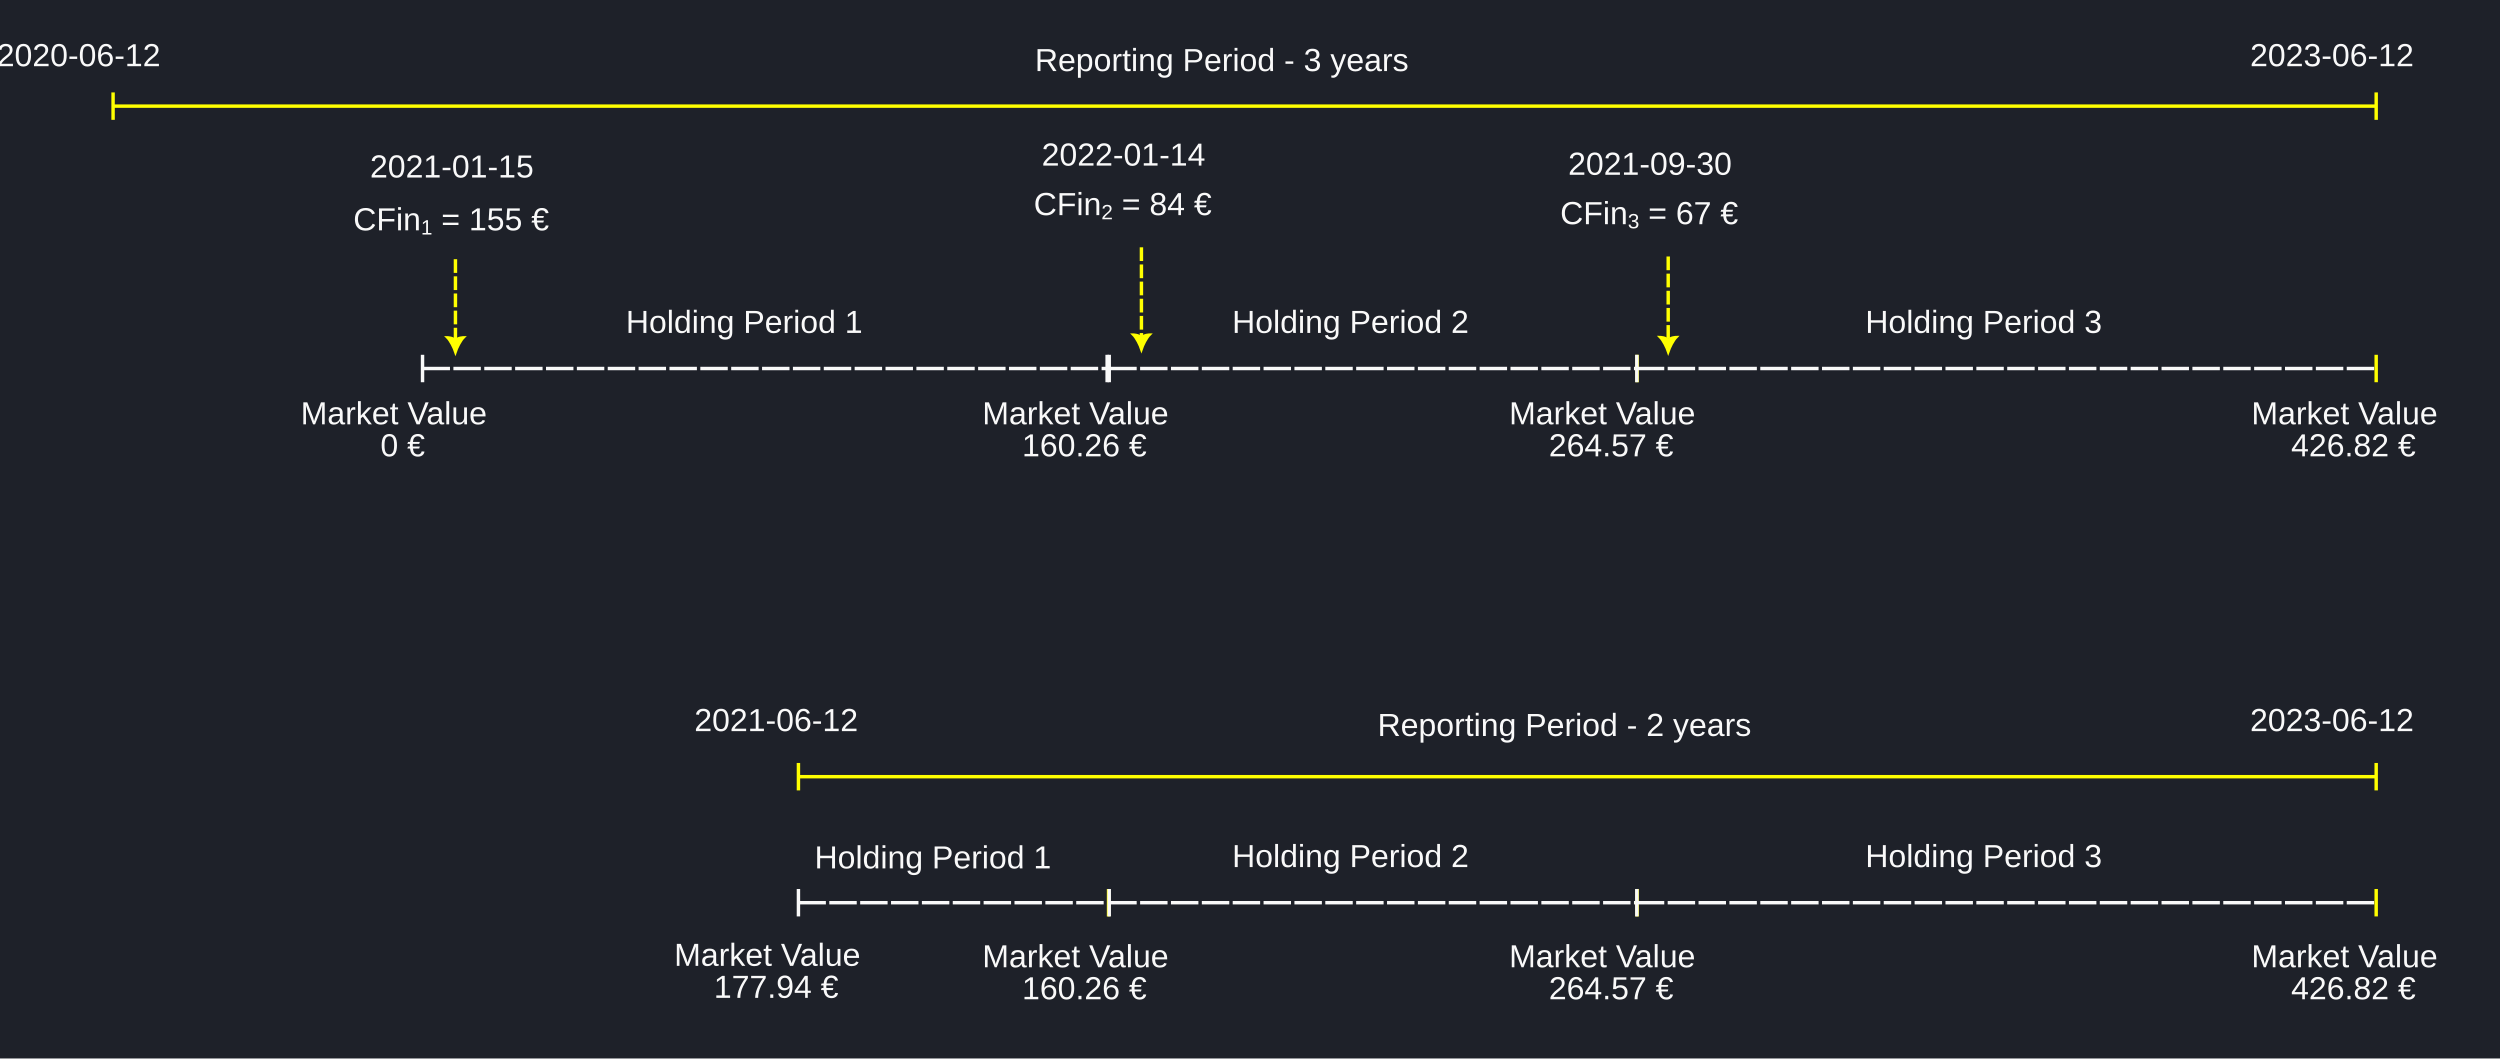
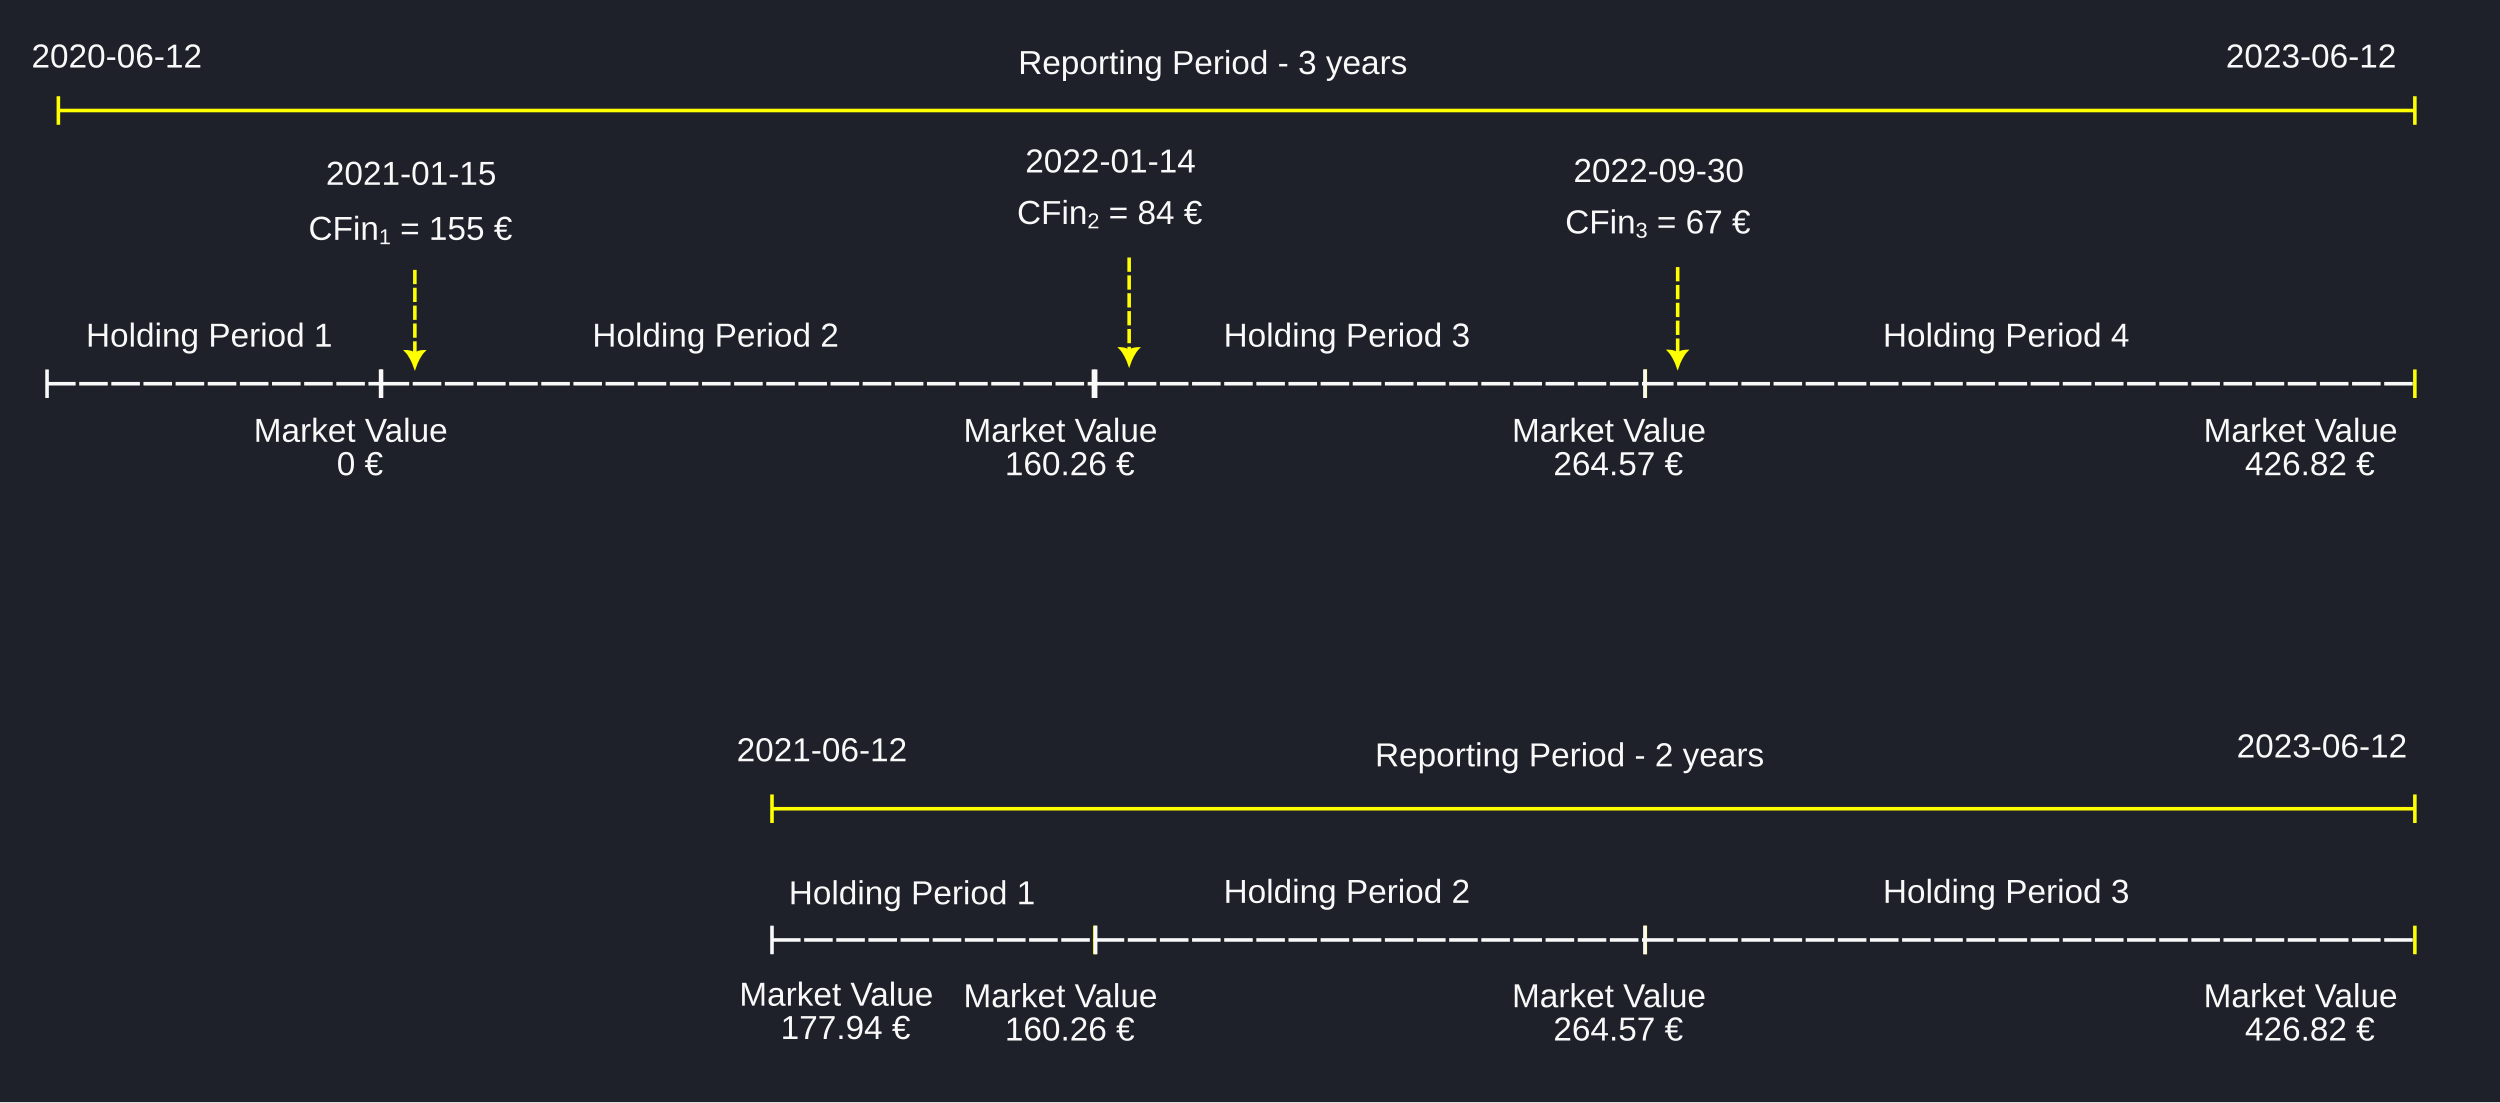
- <svg xmlns="http://www.w3.org/2000/svg" width="1457.773" height="617.204" viewBox="0 0 385.702 163.302" version="1.1" id="svg8">
+ <svg xmlns="http://www.w3.org/2000/svg" width="1400" height="617.204" viewBox="0 0 370.417 163.302" version="1.1" id="svg8">
  <defs id="defs2">
    <marker style="overflow:visible" id="ArrowTriangleStylized" refX="0" refY="0" orient="auto-start-reverse" markerWidth="1" markerHeight="1" viewBox="0 0 1 1" preserveAspectRatio="xMidYMid">
-       <path transform="scale(0.5)" style="fill:#ffff00;fill-rule:evenodd;stroke:#ffff00;stroke-width:1pt;stroke-opacity:1.0;fill-opacity:1.0" d="m 6,0 c -3,1 -7,3 -9,5 0,0 0,-4 2,-5 -2,-1 -2,-5 -2,-5 2,2 6,4 9,5 z" id="path13" />
+       <path transform="scale(0.5)" style="fill:#ffff00;fill-opacity:1;fill-rule:evenodd;stroke:#ffff00;stroke-width:1pt;stroke-opacity:1" d="m 6,0 c -3,1 -7,3 -9,5 0,0 0,-4 2,-5 -2,-1 -2,-5 -2,-5 2,2 6,4 9,5 z" id="path13" />
    </marker>
    <marker style="overflow:visible" id="Stop" refX="0" refY="0" orient="auto" markerWidth="1" markerHeight="1" viewBox="0 0 1 1" preserveAspectRatio="xMidYMid">
      <path style="fill:#f9f9f9;fill-opacity:1;stroke:#f9f9f9;stroke-width:1;stroke-opacity:1" d="M 0,4 V -4" id="path35" />
    </marker>
    <marker style="overflow:visible" id="marker46" refX="0" refY="0" orient="auto" markerWidth="1" markerHeight="1" viewBox="0 0 1 1" preserveAspectRatio="xMidYMid">
      <path style="fill:#ffff00;fill-opacity:1;stroke:#ffff00;stroke-width:1;stroke-opacity:1" d="M 0,4 V -4" id="path46" />
    </marker>
    <marker style="overflow:visible" id="marker2" refX="0" refY="0" orient="auto" markerWidth="1" markerHeight="1" viewBox="0 0 1 1" preserveAspectRatio="xMidYMid">
      <path style="fill:#ffff00;fill-opacity:1;stroke:#ffff00;stroke-width:1;stroke-opacity:1" d="M 0,4 V -4" id="path2" />
    </marker>
  </defs>
-   <g id="layer1" transform="matrix(0.9726625,0,0,1.022782,-74.4086,-30.20677)" style="display:inline;stroke-width:1.003">
-     <rect style="fill:#1e2129;fill-opacity:1;stroke:none;stroke-width:1.326;stroke-dasharray:7.958, 1.326;stroke-dashoffset:2.653;-inkscape-stroke:none" id="rect1" width="396.543" height="159.664" x="76.5" y="29.534" ry="3.7199935e-16" />
+   <g id="layer1" transform="matrix(0.9726625,0,0,1.022782,-83.2059,-30.20677)" style="display:inline;stroke-width:1.003">
+     <rect style="fill:#1e2129;fill-opacity:1;stroke:none;stroke-width:1.326;stroke-dasharray:7.958, 1.326;stroke-dashoffset:2.653;-inkscape-stroke:none" id="rect1" width="380.828" height="159.664" x="85.544" y="29.534" ry="3.7199935e-16" />
  </g>
-   <g id="layer2" transform="translate(-74.67715,-26.29347)">
+   <g id="layer2" transform="translate(-83.47445,-26.29347)">
    <text xml:space="preserve" style="font-size:4.939px;line-height:1.25;font-family:Arial;-inkscape-font-specification:Arial;letter-spacing:0px;word-spacing:0px;fill:#f9f9f9;stroke:none;stroke-width:0.265" x="192.931" y="77.656" id="text2">
-       <tspan style="line-height:1.25;text-align:center;text-anchor:middle;fill:#f9f9f9;stroke:none;stroke-width:0.265" x="192.931" y="77.656" id="tspan3">Holding Period 1</tspan>
+       <tspan style="line-height:1.25;text-align:center;text-anchor:middle;fill:#f9f9f9;stroke:none;stroke-width:0.265" x="192.931" y="77.656" id="tspan3">Holding Period 2</tspan>
    </text>
    <text xml:space="preserve" style="font-size:4.939px;line-height:1;font-family:Arial;-inkscape-font-specification:Arial;letter-spacing:0px;word-spacing:0px;fill:#f9f9f9;stroke:none;stroke-width:0.265" x="251.322" y="59.48" id="text11">
      <tspan style="line-height:1;text-align:center;text-anchor:middle;fill:#f9f9f9;stroke:none;stroke-width:0.265" x="251.322" y="59.48" id="tspan28">CFin<tspan style="font-size:65%;baseline-shift:sub;fill:#f9f9f9;stroke:none" id="tspan47">2</tspan> = 84 €</tspan>
    </text>
    <text xml:space="preserve" style="font-size:4.939px;line-height:1;font-family:Arial;-inkscape-font-specification:Arial;letter-spacing:0px;word-spacing:0px;fill:#f9f9f9;stroke:none;stroke-width:0.265" x="245.405" y="91.758" id="text15">
      <tspan style="line-height:1;text-align:center;text-anchor:middle;fill:#f9f9f9;stroke:none;stroke-width:0.265" x="245.405" y="91.758" id="tspan15">Market Value</tspan>
      <tspan style="line-height:1;text-align:center;text-anchor:middle;fill:#f9f9f9;stroke:none;stroke-width:0.265" x="245.405" y="96.697" id="tspan27">160.26 €</tspan>
    </text>
-     <text xml:space="preserve" style="font-size:4.939px;line-height:1;font-family:Arial;-inkscape-font-specification:Arial;letter-spacing:0px;word-spacing:0px;fill:#f9f9f9;stroke:none;stroke-width:0.265" x="441.196" y="91.758" id="text17">
-       <tspan style="line-height:1;text-align:center;text-anchor:middle;fill:#f9f9f9;stroke:none;stroke-width:0.265" x="441.196" y="91.758" id="tspan17">Market Value</tspan>
-       <tspan style="line-height:1;text-align:center;text-anchor:middle;fill:#f9f9f9;stroke:none;stroke-width:0.265" x="441.196" y="96.697" id="tspan33">426.82 €</tspan>
+     <text xml:space="preserve" style="font-size:4.939px;line-height:1;font-family:Arial;-inkscape-font-specification:Arial;letter-spacing:0px;word-spacing:0px;fill:#f9f9f9;stroke:none;stroke-width:0.265" x="429.147" y="91.758" id="text17">
+       <tspan style="line-height:1;text-align:center;text-anchor:middle;fill:#f9f9f9;stroke:none;stroke-width:0.265" x="429.147" y="91.758" id="tspan17">Market Value</tspan>
+       <tspan style="line-height:1;text-align:center;text-anchor:middle;fill:#f9f9f9;stroke:none;stroke-width:0.265" x="429.147" y="96.697" id="tspan33">426.82 €</tspan>
    </text>
    <text xml:space="preserve" style="font-size:4.939px;line-height:1;font-family:Arial;-inkscape-font-specification:Arial;letter-spacing:0px;word-spacing:0px;fill:#f9f9f9;stroke:none;stroke-width:0.265" x="332.545" y="60.877" id="text30">
      <tspan style="line-height:1;text-align:center;text-anchor:middle;fill:#f9f9f9;stroke:none;stroke-width:0.265" x="332.545" y="60.877" id="tspan30">CFin<tspan style="font-size:65%;baseline-shift:sub;fill:#f9f9f9;stroke:none" id="tspan48">3</tspan> = 67 €</tspan>
    </text>
    <text xml:space="preserve" style="font-size:4.939px;line-height:1;font-family:Arial;-inkscape-font-specification:Arial;letter-spacing:0px;word-spacing:0px;fill:#f9f9f9;stroke:none;stroke-width:0.265" x="326.676" y="91.758" id="text32">
      <tspan style="line-height:1;text-align:center;text-anchor:middle;fill:#f9f9f9;stroke:none;stroke-width:0.265" x="326.676" y="91.758" id="tspan31">Market Value</tspan>
      <tspan style="line-height:1;text-align:center;text-anchor:middle;fill:#f9f9f9;stroke:none;stroke-width:0.265" x="326.676" y="96.697" id="tspan32">264.57 €</tspan>
    </text>
    <text xml:space="preserve" style="font-size:4.939px;line-height:1;font-family:Arial;-inkscape-font-specification:Arial;letter-spacing:0px;word-spacing:0px;fill:#f9f9f9;stroke:none;stroke-width:0.265" x="147.717" y="61.832" id="text35">
      <tspan style="line-height:1;text-align:center;text-anchor:middle;fill:#f9f9f9;stroke:none;stroke-width:0.265" x="147.717" y="61.832" id="tspan35">CFin<tspan style="font-size:65%;baseline-shift:sub;fill:#f9f9f9;stroke:none" id="tspan49">1</tspan> = 155 €</tspan>
    </text>
    <text xml:space="preserve" style="font-size:4.939px;line-height:1;font-family:Arial;-inkscape-font-specification:Arial;letter-spacing:0px;word-spacing:0px;fill:#f9f9f9;stroke:none;stroke-width:0.265" x="140.24" y="91.758" id="text37">
      <tspan style="line-height:1;text-align:center;text-anchor:middle;fill:#f9f9f9;stroke:none;stroke-width:0.265" x="140.24" y="91.758" id="tspan36">Market Value</tspan>
      <tspan style="line-height:1;text-align:center;text-anchor:middle;fill:#f9f9f9;stroke:none;stroke-width:0.265" x="140.24" y="96.697" id="tspan37">0 €</tspan>
    </text>
    <path style="fill:none;stroke:#ffff00;stroke-width:0.529;stroke-linecap:butt;stroke-linejoin:miter;stroke-dasharray:2.117, 0.529;stroke-dashoffset:0;stroke-opacity:1;marker-end:url(#ArrowTriangleStylized)" d="M 144.943,66.28 V 79.116" id="path38-5" />
    <text xml:space="preserve" style="font-size:4.939px;line-height:1.25;font-family:Arial;-inkscape-font-specification:Arial;letter-spacing:0px;word-spacing:0px;fill:#f9f9f9;stroke:none;stroke-width:0.265" x="286.463" y="77.656" id="text4">
-       <tspan style="line-height:1.25;text-align:center;text-anchor:middle;fill:#f9f9f9;stroke:none;stroke-width:0.265" x="286.463" y="77.656" id="tspan4">Holding Period 2</tspan>
+       <tspan style="line-height:1.25;text-align:center;text-anchor:middle;fill:#f9f9f9;stroke:none;stroke-width:0.265" x="286.463" y="77.656" id="tspan4">Holding Period 3</tspan>
    </text>
    <path style="fill:none;stroke:#f9f9f9;stroke-width:0.529;stroke-linecap:butt;stroke-linejoin:miter;stroke-dasharray:4.233, 0.529;stroke-dashoffset:0;stroke-opacity:1;marker-start:url(#Stop);marker-end:url(#Stop)" d="M 139.866,83.148 H 245.485" id="path4" />
    <text xml:space="preserve" style="font-size:4.939px;line-height:1.25;font-family:Arial;-inkscape-font-specification:Arial;letter-spacing:0px;word-spacing:0px;fill:#f9f9f9;stroke:none;stroke-width:0.265" x="384.156" y="77.656" id="text5">
-       <tspan style="line-height:1.25;text-align:center;text-anchor:middle;fill:#f9f9f9;stroke:none;stroke-width:0.265" x="384.156" y="77.656" id="tspan5">Holding Period 3</tspan>
+       <tspan style="line-height:1.25;text-align:center;text-anchor:middle;fill:#f9f9f9;stroke:none;stroke-width:0.265" x="384.156" y="77.656" id="tspan5">Holding Period 4</tspan>
    </text>
    <path style="fill:none;stroke:#f9f9f9;stroke-width:0.529;stroke-linecap:butt;stroke-linejoin:miter;stroke-dasharray:4.233, 0.529;stroke-dashoffset:0;stroke-opacity:1;marker-start:url(#Stop);marker-end:url(#marker2)" d="m 245.811,83.148 h 81.44" id="path5" />
    <path style="fill:none;stroke:#f9f9f9;stroke-width:0.529;stroke-linecap:butt;stroke-linejoin:miter;stroke-dasharray:4.233, 0.529;stroke-dashoffset:0;stroke-opacity:1;marker-start:url(#Stop);marker-end:url(#marker2)" d="M 327.207,83.148 H 441.277" id="path6" />
    <path style="fill:none;stroke:#ffff00;stroke-width:0.529;stroke-linecap:butt;stroke-linejoin:miter;stroke-dasharray:2.117, 0.529;stroke-dashoffset:0;stroke-opacity:1;marker-end:url(#ArrowTriangleStylized)" d="M 250.777,64.448 V 78.695" id="path8" />
    <path style="fill:none;stroke:#ffff00;stroke-width:0.529;stroke-linecap:butt;stroke-linejoin:miter;stroke-dasharray:2.117, 0.529;stroke-dashoffset:0;stroke-opacity:1;marker-end:url(#ArrowTriangleStylized)" d="M 332.049,65.864 V 79.071" id="path9" />
-     <text xml:space="preserve" style="font-size:4.939px;line-height:1.25;font-family:Arial;-inkscape-font-specification:Arial;letter-spacing:0px;word-spacing:0px;fill:#f9f9f9;stroke:none;stroke-width:0.265" x="437.884" y="36.509" id="text16">
-       <tspan style="line-height:1.25;text-align:center;text-anchor:middle;fill:#f9f9f9;stroke:none;stroke-width:0.265" x="437.884" y="36.509" id="tspan19">2023-06-12</tspan>
+     <text xml:space="preserve" style="font-size:4.939px;line-height:1.25;font-family:Arial;-inkscape-font-specification:Arial;letter-spacing:0px;word-spacing:0px;fill:#f9f9f9;stroke:none;stroke-width:0.265" x="429.332" y="36.3" id="text16">
+       <tspan style="line-height:1.25;text-align:center;text-anchor:middle;fill:#f9f9f9;stroke:none;stroke-width:0.265" x="429.332" y="36.3" id="tspan19">2023-06-12</tspan>
    </text>
    <text xml:space="preserve" style="font-size:4.939px;line-height:1.25;font-family:Arial;-inkscape-font-specification:Arial;letter-spacing:0px;word-spacing:0px;fill:#f9f9f9;stroke:none;stroke-width:0.265" x="266.601" y="37.259" id="text21">
      <tspan style="line-height:1.25;text-align:center;text-anchor:middle;fill:#f9f9f9;stroke:none;stroke-width:0.265" x="266.601" y="37.259" id="tspan21">Reporting Period - 3 years</tspan>
    </text>
    <path style="fill:none;stroke:#ffff00;stroke-width:0.529;stroke-linecap:butt;stroke-linejoin:miter;stroke-dasharray:none;stroke-dashoffset:0;stroke-opacity:1;marker-start:url(#marker46);marker-end:url(#marker2)" d="M 92.123,42.667 H 441.277" id="path1" />
-     <text xml:space="preserve" style="font-size:4.939px;line-height:1.25;font-family:Arial;-inkscape-font-specification:Arial;letter-spacing:0px;word-spacing:0px;fill:#f9f9f9;stroke:none;stroke-width:0.265" x="90.239" y="36.509" id="text1">
-       <tspan style="line-height:1.25;text-align:center;text-anchor:middle;fill:#f9f9f9;stroke:none;stroke-width:0.265" x="90.239" y="36.509" id="tspan1">2020-06-12</tspan>
+     <text xml:space="preserve" style="font-size:4.939px;line-height:1.25;font-family:Arial;-inkscape-font-specification:Arial;letter-spacing:0px;word-spacing:0px;fill:#f9f9f9;stroke:none;stroke-width:0.265" x="104.202" y="36.3" id="text1">
+       <tspan style="line-height:1.25;text-align:center;text-anchor:middle;fill:#f9f9f9;stroke:none;stroke-width:0.265" x="104.202" y="36.3" id="tspan1">2020-06-12</tspan>
    </text>
    <text xml:space="preserve" style="font-size:4.939px;line-height:1.25;font-family:Arial;-inkscape-font-specification:Arial;letter-spacing:0px;word-spacing:0px;fill:#f9f9f9;stroke:none;stroke-width:0.265" x="251.451" y="51.845" id="text3">
      <tspan style="line-height:1.25;text-align:center;text-anchor:middle;fill:#f9f9f9;stroke:none;stroke-width:0.265" x="251.451" y="51.845" id="tspan2">2022-01-14</tspan>
    </text>
    <text xml:space="preserve" style="font-size:4.939px;line-height:1.25;font-family:Arial;-inkscape-font-specification:Arial;letter-spacing:0px;word-spacing:0px;fill:#f9f9f9;stroke:none;stroke-width:0.265" x="332.673" y="53.261" id="text7">
-       <tspan style="line-height:1.25;text-align:center;text-anchor:middle;fill:#f9f9f9;stroke:none;stroke-width:0.265" x="332.673" y="53.261" id="tspan7">2021-09-30</tspan>
+       <tspan style="line-height:1.25;text-align:center;text-anchor:middle;fill:#f9f9f9;stroke:none;stroke-width:0.265" x="332.673" y="53.261" id="tspan7">2022-09-30</tspan>
    </text>
    <text xml:space="preserve" style="font-size:4.939px;line-height:1.25;font-family:Arial;-inkscape-font-specification:Arial;letter-spacing:0px;word-spacing:0px;fill:#f9f9f9;stroke:none;stroke-width:0.265" x="147.826" y="53.677" id="text8">
      <tspan style="line-height:1.25;text-align:center;text-anchor:middle;fill:#f9f9f9;stroke:none;stroke-width:0.265" x="147.826" y="53.677" id="tspan8">2021-01-15</tspan>
    </text>
-     <text xml:space="preserve" style="font-size:4.939px;line-height:1.25;font-family:Arial;-inkscape-font-specification:Arial;letter-spacing:0px;word-spacing:0px;fill:#f9f9f9;stroke:none;stroke-width:0.265" x="437.884" y="139.088" id="text18">
-       <tspan style="line-height:1.25;text-align:center;text-anchor:middle;fill:#f9f9f9;stroke:none;stroke-width:0.265" x="437.884" y="139.088" id="tspan18">2023-06-12</tspan>
+     <text xml:space="preserve" style="font-size:4.939px;line-height:1.25;font-family:Arial;-inkscape-font-specification:Arial;letter-spacing:0px;word-spacing:0px;fill:#f9f9f9;stroke:none;stroke-width:0.265" x="430.936" y="138.521" id="text18">
+       <tspan style="line-height:1.25;text-align:center;text-anchor:middle;fill:#f9f9f9;stroke:none;stroke-width:0.265" x="430.936" y="138.521" id="tspan18">2023-06-12</tspan>
    </text>
    <text xml:space="preserve" style="font-size:4.939px;line-height:1.25;font-family:Arial;-inkscape-font-specification:Arial;letter-spacing:0px;word-spacing:0px;fill:#f9f9f9;stroke:none;stroke-width:0.265" x="319.469" y="139.838" id="text20">
      <tspan style="line-height:1.25;text-align:center;text-anchor:middle;fill:#f9f9f9;stroke:none;stroke-width:0.265" x="319.469" y="139.838" id="tspan20">Reporting Period - 2 years</tspan>
    </text>
    <path style="fill:none;stroke:#ffff00;stroke-width:0.529;stroke-linecap:butt;stroke-linejoin:miter;stroke-dasharray:none;stroke-dashoffset:0;stroke-opacity:1;marker-start:url(#marker46);marker-end:url(#marker2)" d="M 197.86,146.121 H 441.277" id="path20" />
-     <text xml:space="preserve" style="font-size:4.939px;line-height:1.25;font-family:Arial;-inkscape-font-specification:Arial;letter-spacing:0px;word-spacing:0px;fill:#f9f9f9;stroke:none;stroke-width:0.265" x="197.86" y="139.088" id="text22">
-       <tspan style="line-height:1.25;text-align:center;text-anchor:middle;fill:#f9f9f9;stroke:none;stroke-width:0.265" x="197.86" y="139.088" id="tspan22">2021-06-12</tspan>
+     <text xml:space="preserve" style="font-size:4.939px;line-height:1.25;font-family:Arial;-inkscape-font-specification:Arial;letter-spacing:0px;word-spacing:0px;fill:#f9f9f9;stroke:none;stroke-width:0.265" x="208.686" y="139.088" id="text22">
+       <tspan style="line-height:1.25;text-align:center;text-anchor:middle;fill:#f9f9f9;stroke:none;stroke-width:0.265" x="208.686" y="139.088" id="tspan22">2021-06-12</tspan>
    </text>
    <text xml:space="preserve" style="font-size:4.939px;line-height:1.25;font-family:Arial;-inkscape-font-specification:Arial;letter-spacing:0px;word-spacing:0px;fill:#f9f9f9;stroke:none;stroke-width:0.265" x="222.037" y="160.272" id="text23">
      <tspan style="line-height:1.25;text-align:center;text-anchor:middle;fill:#f9f9f9;stroke:none;stroke-width:0.265" x="222.037" y="160.272" id="tspan23">Holding Period 1</tspan>
    </text>
    <path style="fill:none;stroke:#f9f9f9;stroke-width:0.529;stroke-linecap:butt;stroke-linejoin:miter;stroke-dasharray:4.233, 0.529;stroke-dashoffset:0;stroke-opacity:1;marker-start:url(#Stop);marker-end:url(#marker2)" d="m 197.86,165.564 h 47.843" id="path23" />
    <text xml:space="preserve" style="font-size:4.939px;line-height:1.25;font-family:Arial;-inkscape-font-specification:Arial;letter-spacing:0px;word-spacing:0px;fill:#f9f9f9;stroke:none;stroke-width:0.265" x="286.463" y="160.071" id="text24">
      <tspan style="line-height:1.25;text-align:center;text-anchor:middle;fill:#f9f9f9;stroke:none;stroke-width:0.265" x="286.463" y="160.071" id="tspan24">Holding Period 2</tspan>
    </text>
    <text xml:space="preserve" style="font-size:4.939px;line-height:1.25;font-family:Arial;-inkscape-font-specification:Arial;letter-spacing:0px;word-spacing:0px;fill:#f9f9f9;stroke:none;stroke-width:0.265" x="384.156" y="160.071" id="text25">
      <tspan style="line-height:1.25;text-align:center;text-anchor:middle;fill:#f9f9f9;stroke:none;stroke-width:0.265" x="384.156" y="160.071" id="tspan25">Holding Period 3</tspan>
    </text>
    <path style="fill:none;stroke:#f9f9f9;stroke-width:0.529;stroke-linecap:butt;stroke-linejoin:miter;stroke-dasharray:4.233, 0.529;stroke-dashoffset:0;stroke-opacity:1;marker-start:url(#Stop);marker-end:url(#marker2)" d="m 245.811,165.564 h 81.44" id="path25" />
    <path style="fill:none;stroke:#f9f9f9;stroke-width:0.529;stroke-linecap:butt;stroke-linejoin:miter;stroke-dasharray:4.233, 0.529;stroke-dashoffset:0;stroke-opacity:1;marker-start:url(#Stop);marker-end:url(#marker2)" d="M 327.207,165.564 H 441.277" id="path26" />
-     <text xml:space="preserve" style="font-size:4.939px;line-height:1;font-family:Arial;-inkscape-font-specification:Arial;letter-spacing:0px;word-spacing:0px;fill:#f9f9f9;stroke:none;stroke-width:0.265" x="197.86" y="175.302" id="text34">
-       <tspan style="line-height:1;text-align:center;text-anchor:middle;fill:#f9f9f9;stroke:none;stroke-width:0.265" x="197.86" y="175.302" id="tspan29">Market Value</tspan>
-       <tspan style="line-height:1;text-align:center;text-anchor:middle;fill:#f9f9f9;stroke:none;stroke-width:0.265" x="197.86" y="180.241" id="tspan34">177.94 €</tspan>
+     <text xml:space="preserve" style="font-size:4.939px;line-height:1;font-family:Arial;-inkscape-font-specification:Arial;letter-spacing:0px;word-spacing:0px;fill:#f9f9f9;stroke:none;stroke-width:0.265" x="212.189" y="175.302" id="text34">
+       <tspan style="line-height:1;text-align:center;text-anchor:middle;fill:#f9f9f9;stroke:none;stroke-width:0.265" x="212.189" y="175.302" id="tspan29">Market Value</tspan>
+       <tspan style="line-height:1;text-align:center;text-anchor:middle;fill:#f9f9f9;stroke:none;stroke-width:0.265" x="212.189" y="180.241" id="tspan34">177.94 €</tspan>
    </text>
    <text xml:space="preserve" style="font-size:4.939px;line-height:1;font-family:Arial;-inkscape-font-specification:Arial;letter-spacing:0px;word-spacing:0px;fill:#f9f9f9;stroke:none;stroke-width:0.265" x="245.405" y="175.525" id="text9">
      <tspan style="line-height:1;text-align:center;text-anchor:middle;fill:#f9f9f9;stroke:none;stroke-width:0.265" x="245.405" y="175.525" id="tspan6">Market Value</tspan>
      <tspan style="line-height:1;text-align:center;text-anchor:middle;fill:#f9f9f9;stroke:none;stroke-width:0.265" x="245.405" y="180.463" id="tspan9">160.26 €</tspan>
    </text>
-     <text xml:space="preserve" style="font-size:4.939px;line-height:1;font-family:Arial;-inkscape-font-specification:Arial;letter-spacing:0px;word-spacing:0px;fill:#f9f9f9;stroke:none;stroke-width:0.265" x="441.196" y="175.525" id="text12">
-       <tspan style="line-height:1;text-align:center;text-anchor:middle;fill:#f9f9f9;stroke:none;stroke-width:0.265" x="441.196" y="175.525" id="tspan10">Market Value</tspan>
-       <tspan style="line-height:1;text-align:center;text-anchor:middle;fill:#f9f9f9;stroke:none;stroke-width:0.265" x="441.196" y="180.463" id="tspan11">426.82 €</tspan>
+     <text xml:space="preserve" style="font-size:4.939px;line-height:1;font-family:Arial;-inkscape-font-specification:Arial;letter-spacing:0px;word-spacing:0px;fill:#f9f9f9;stroke:none;stroke-width:0.265" x="429.147" y="175.525" id="text12">
+       <tspan style="line-height:1;text-align:center;text-anchor:middle;fill:#f9f9f9;stroke:none;stroke-width:0.265" x="429.147" y="175.525" id="tspan10">Market Value</tspan>
+       <tspan style="line-height:1;text-align:center;text-anchor:middle;fill:#f9f9f9;stroke:none;stroke-width:0.265" x="429.147" y="180.463" id="tspan11">426.82 €</tspan>
    </text>
    <text xml:space="preserve" style="font-size:4.939px;line-height:1;font-family:Arial;-inkscape-font-specification:Arial;letter-spacing:0px;word-spacing:0px;fill:#f9f9f9;stroke:none;stroke-width:0.265" x="326.676" y="175.525" id="text13">
      <tspan style="line-height:1;text-align:center;text-anchor:middle;fill:#f9f9f9;stroke:none;stroke-width:0.265" x="326.676" y="175.525" id="tspan12">Market Value</tspan>
      <tspan style="line-height:1;text-align:center;text-anchor:middle;fill:#f9f9f9;stroke:none;stroke-width:0.265" x="326.676" y="180.463" id="tspan13">264.57 €</tspan>
    </text>
+     <path style="fill:none;stroke:#f9f9f9;stroke-width:0.529;stroke-linecap:butt;stroke-linejoin:miter;stroke-dasharray:4.233, 0.529;stroke-dashoffset:0;stroke-opacity:1;marker-start:url(#Stop);marker-end:url(#Stop)" d="m 90.446,83.148 h 49.556" id="path3" />
+     <text xml:space="preserve" style="font-size:4.939px;line-height:1.25;font-family:Arial;-inkscape-font-specification:Arial;letter-spacing:0px;word-spacing:0px;fill:#f9f9f9;stroke:none;stroke-width:0.265" x="117.909" y="77.656" id="text14">
+       <tspan style="line-height:1.25;text-align:center;text-anchor:middle;fill:#f9f9f9;stroke:none;stroke-width:0.265" x="117.909" y="77.656" id="tspan14">Holding Period 1</tspan>
+     </text>
  </g>
</svg>
